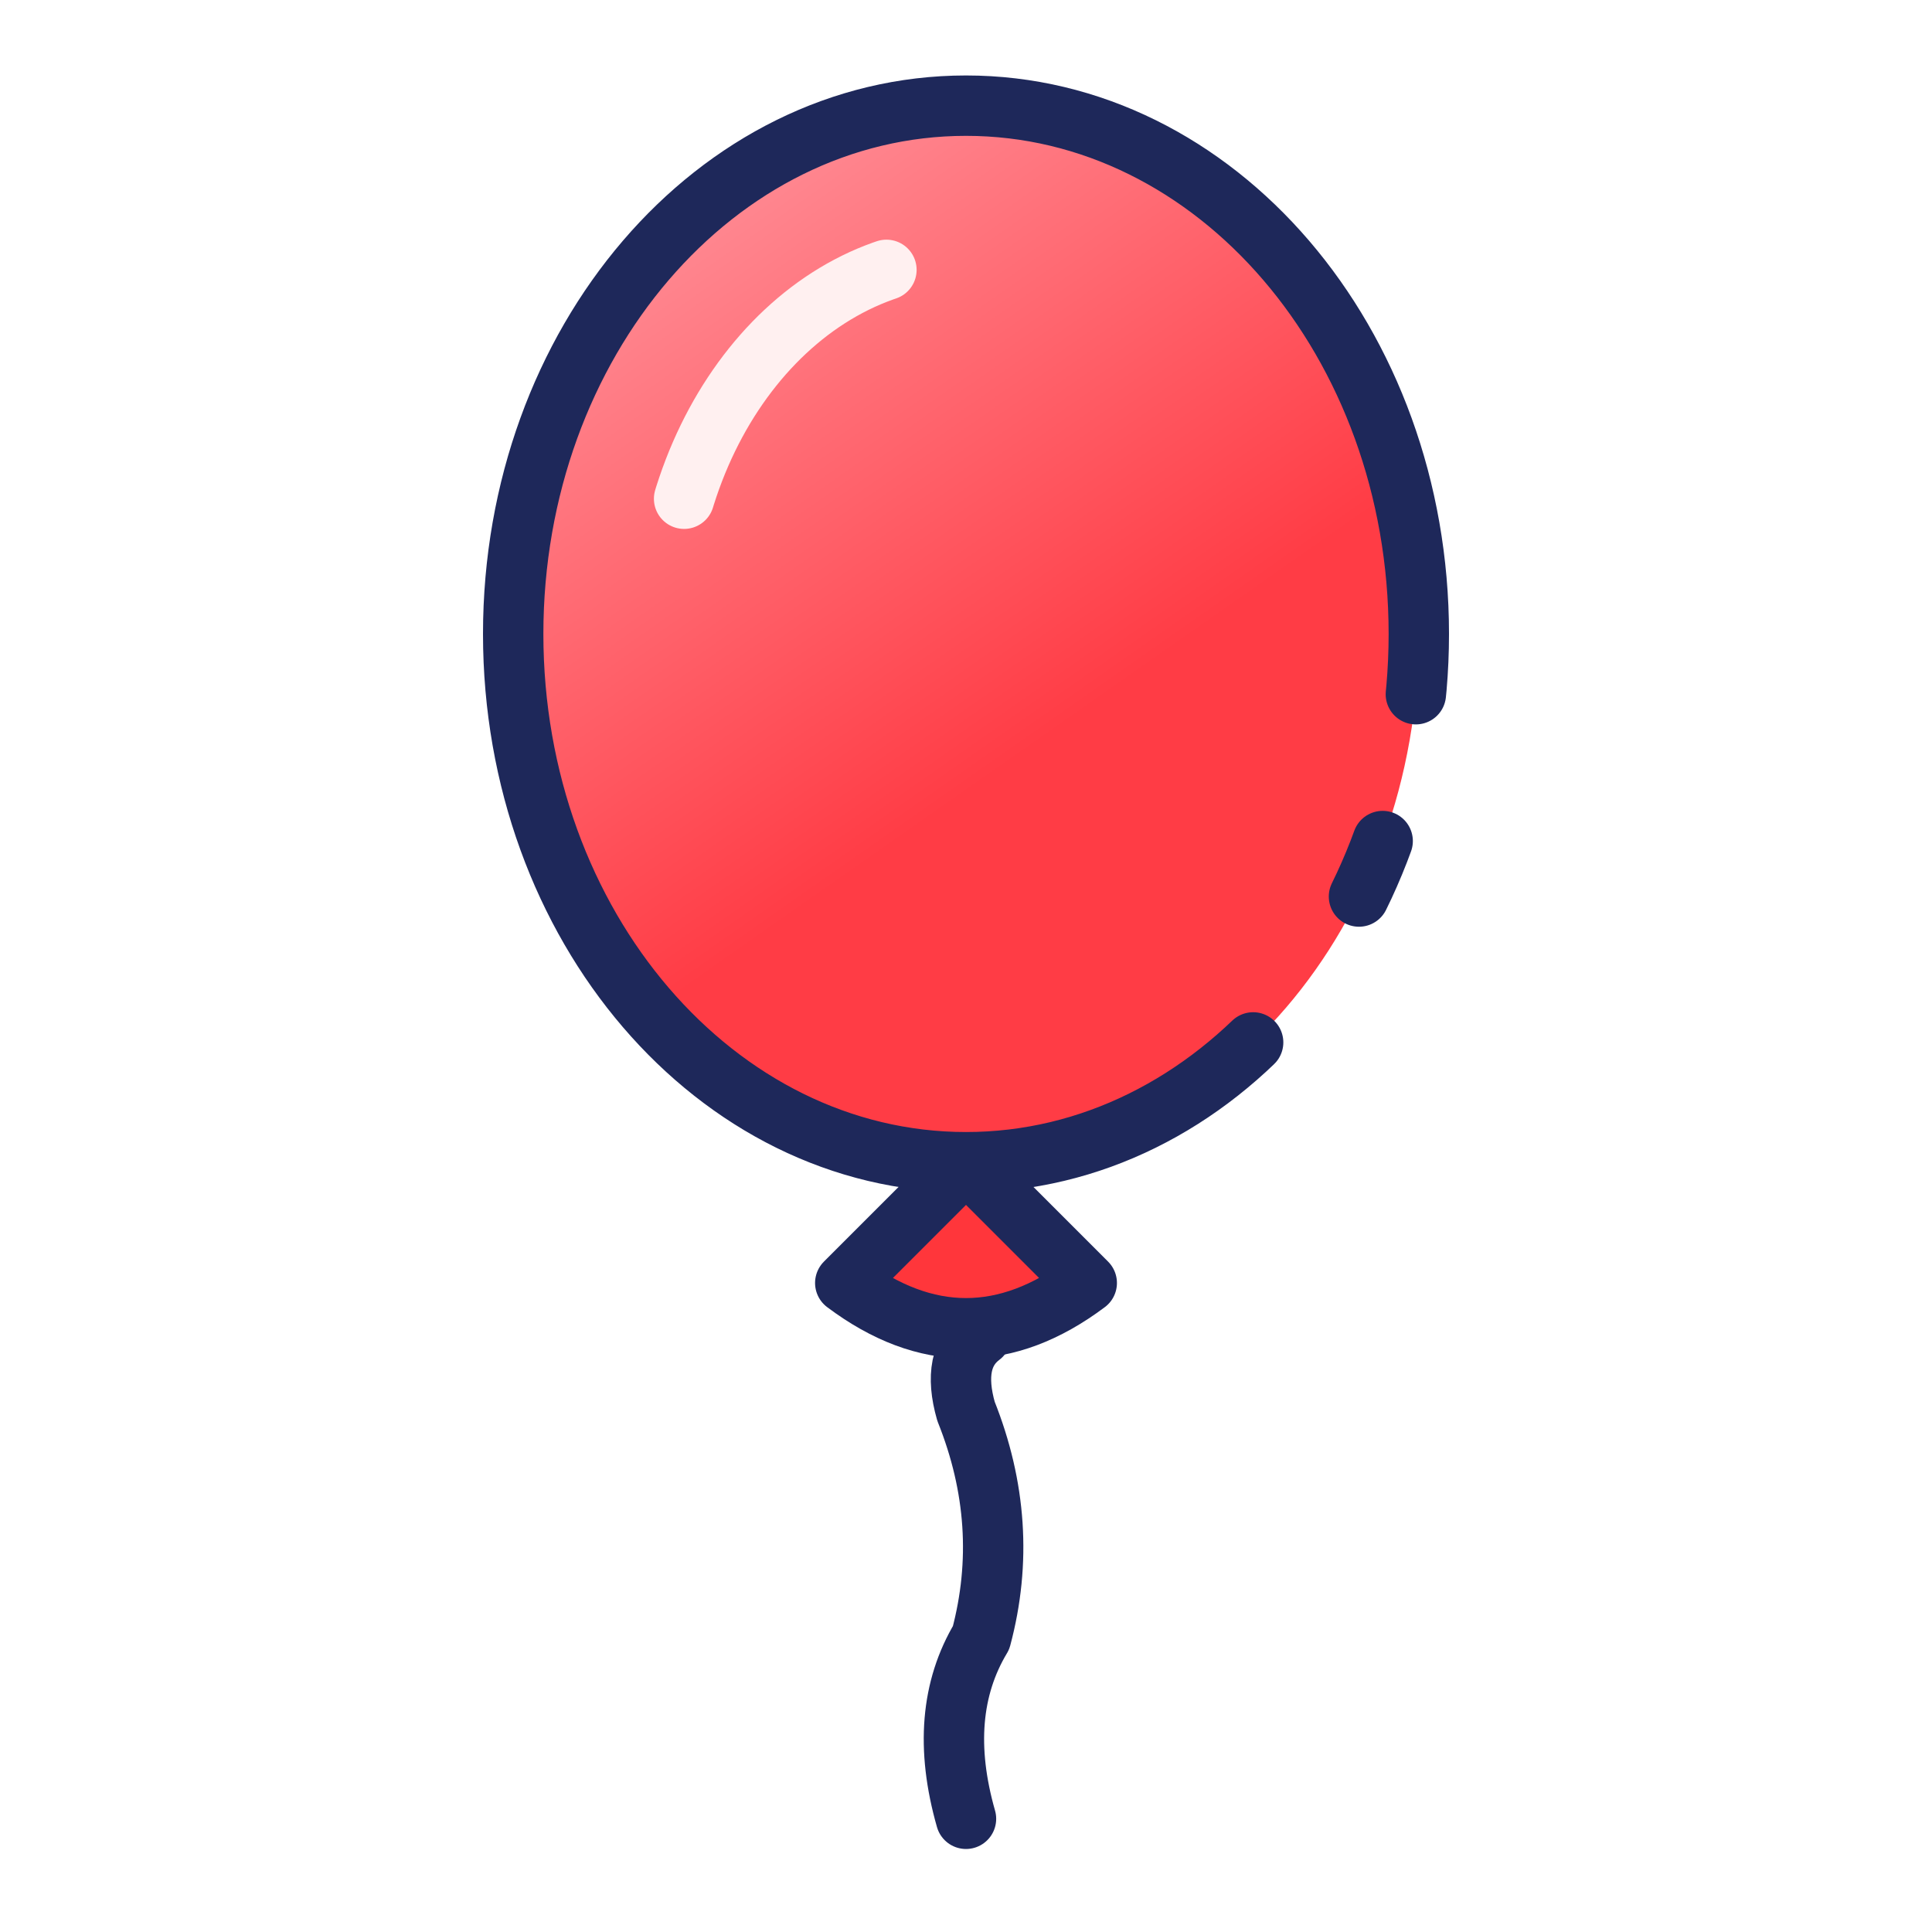
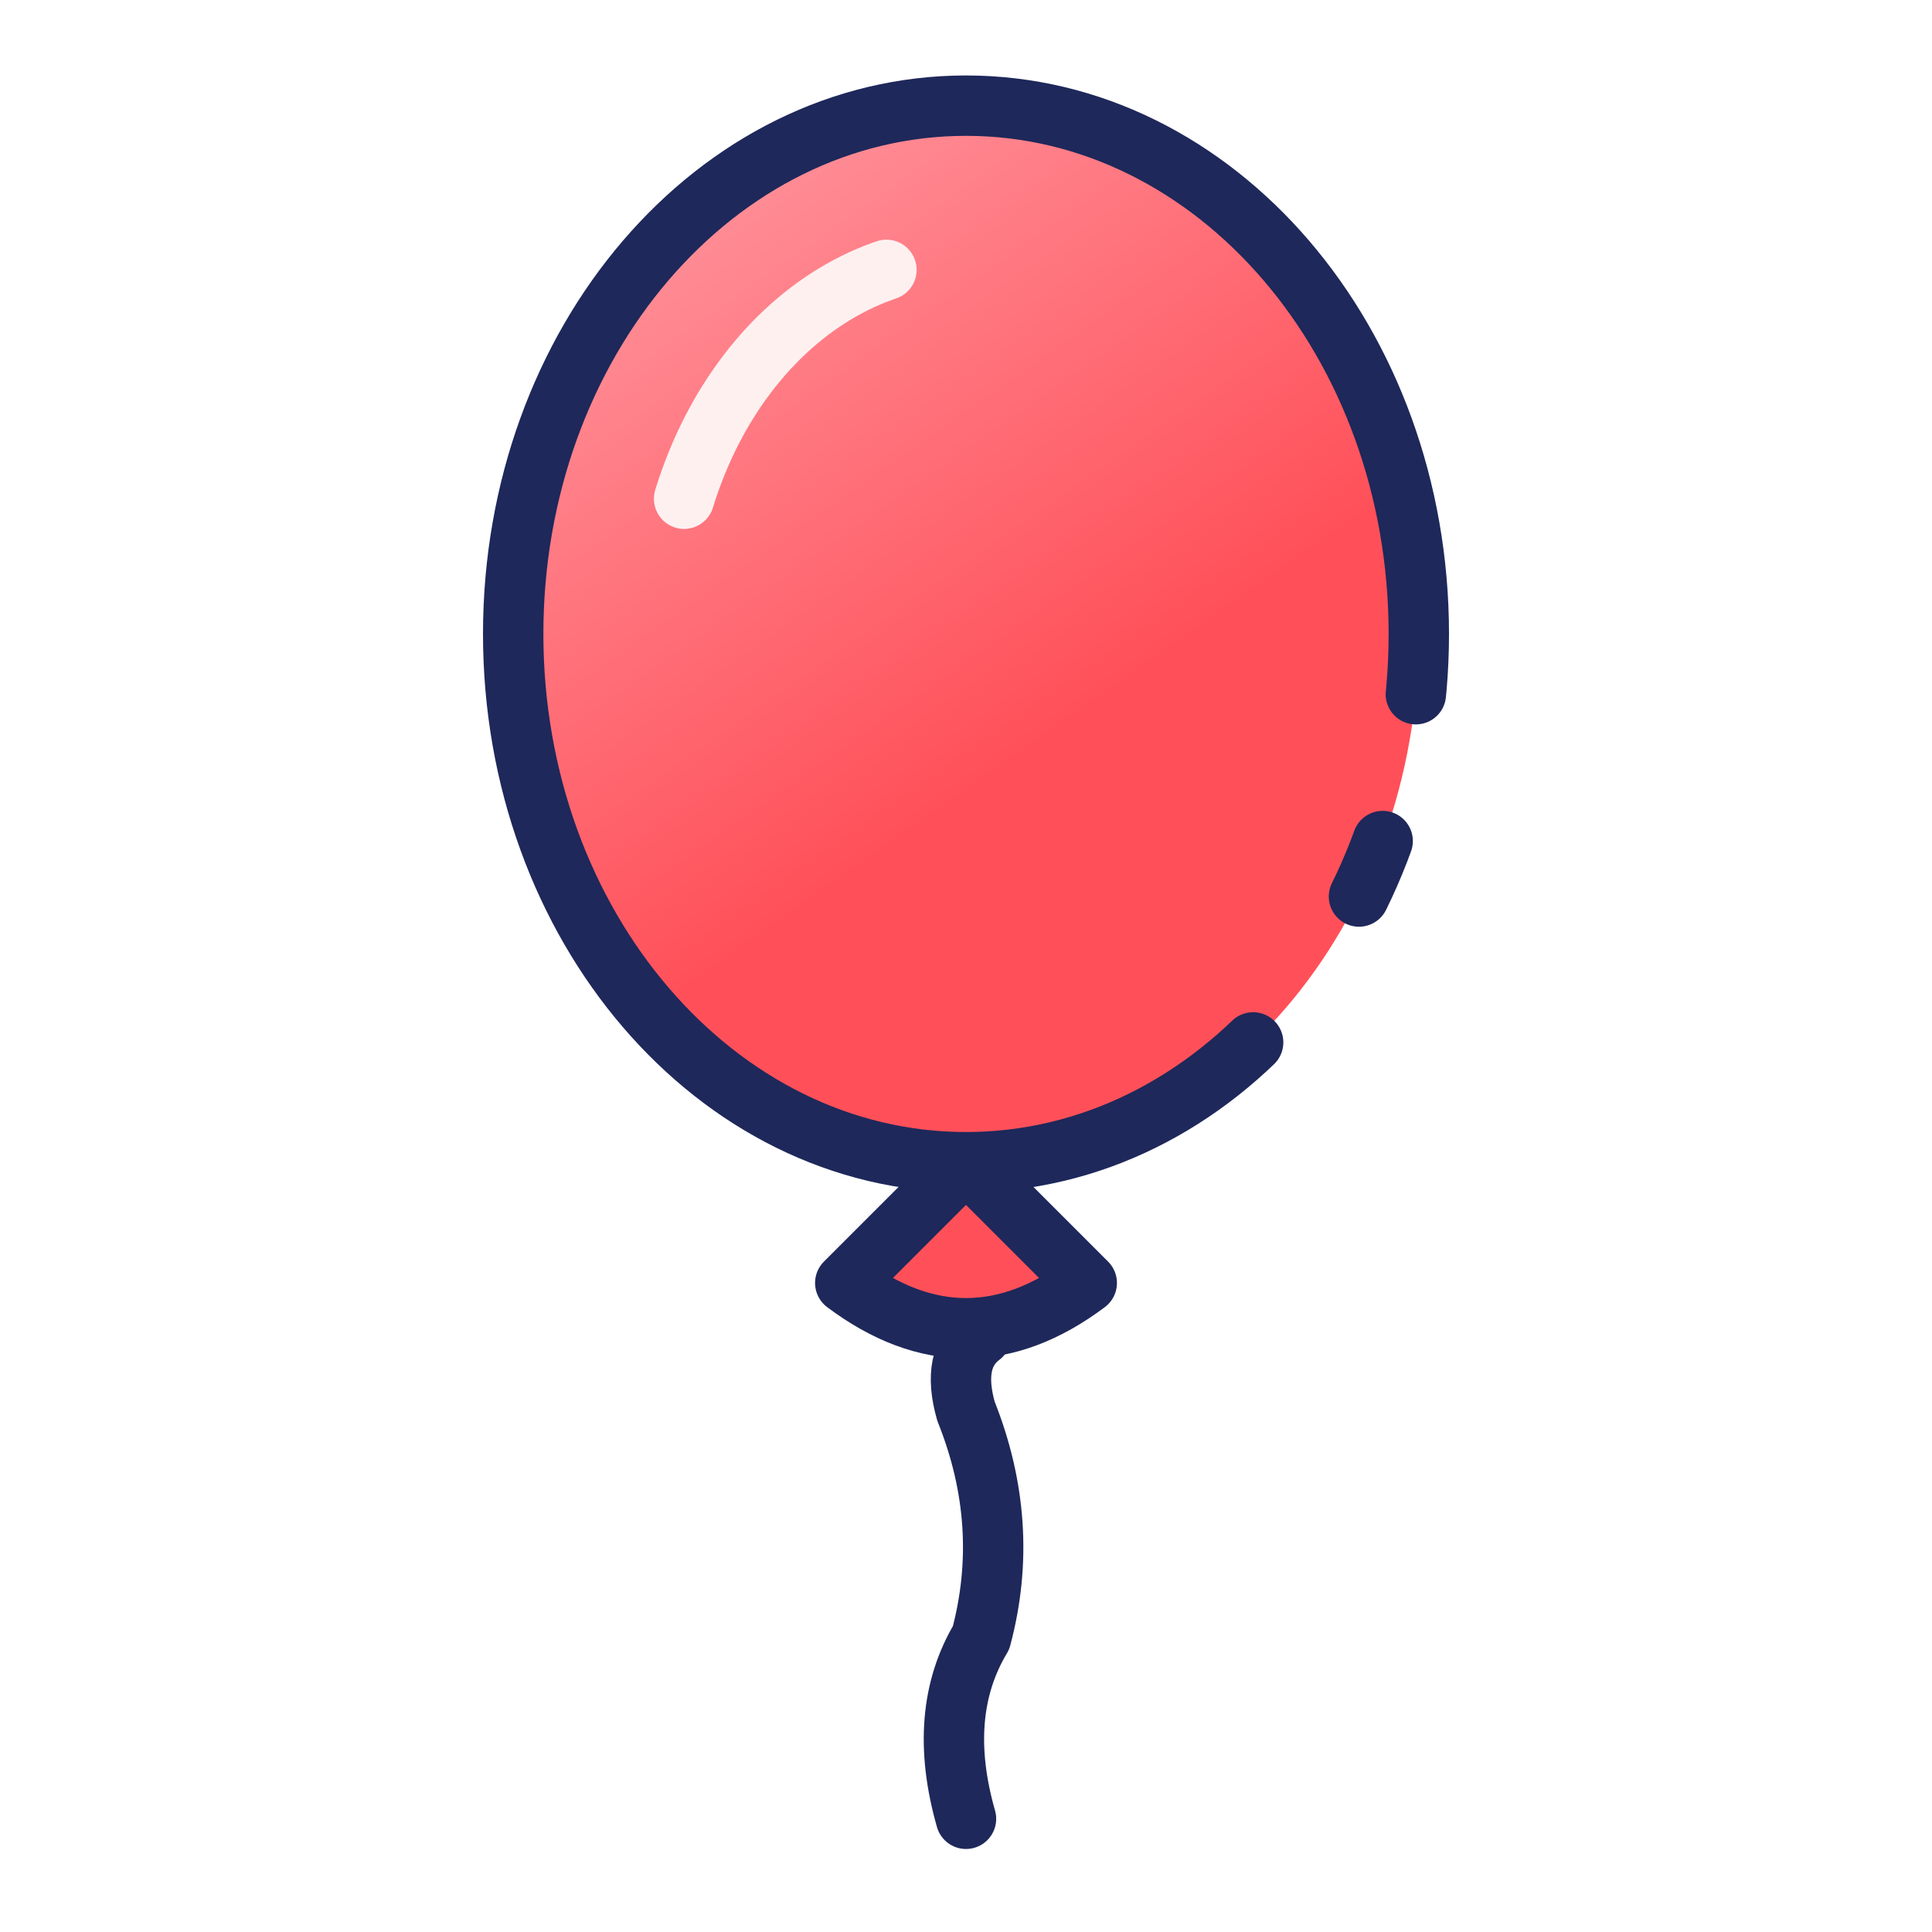
<svg xmlns="http://www.w3.org/2000/svg" width="128px" height="128px" version="1.1">
  <path d="M 64 88.5 m 1 0 q -2 1.5 -1 5 q 3 7.5 1 15 q -3 5 -1 12" stroke="rgb(30, 40, 90)" fill="none" stroke-width="4px" stroke-linejoin="round" stroke-linecap="round" />
-   <path d="M 64 77 l -8 8 q 8 6 16 0 Z" fill="rgb(255, 54, 59)" stroke="rgb(30, 40, 90)" stroke-width="4px" stroke-linejoin="round" />
+   <path d="M 64 77 l -8 8 q 8 6 16 0 Z" fill="rgb(255, 80, 89)" stroke="rgb(30, 40, 90)" stroke-width="4px" stroke-linejoin="round" />
  <defs>
    <linearGradient id="balloonGradient" x1="0%" y1="0%" x2="60%" y2="100%">
      <stop offset="0%" style="stop-color: rgb(255, 160, 169); stop-opacity: 1" />
-       <stop offset="70%" style="stop-color: rgb(255, 60, 69); stop-opacity: 1" />
+       <stop offset="70%" style="stop-color: rgb(255, 80, 89); stop-opacity: 1" />
    </linearGradient>
  </defs>
  <ellipse cx="64" cy="42" rx="30" ry="35" fill="url(#balloonGradient)" stroke="rgb(30, 40, 90)" stroke-width="4px" stroke-dasharray="4 10 4 12 200" stroke-dashoffset="0" stroke-linecap="round" />
  <ellipse cx="64" cy="42" rx="20" ry="25" fill="none" stroke="rgb(255, 240, 240)" stroke-width="4px" stroke-dasharray="21 100" stroke-dashoffset="41" stroke-linecap="round" />
</svg>
